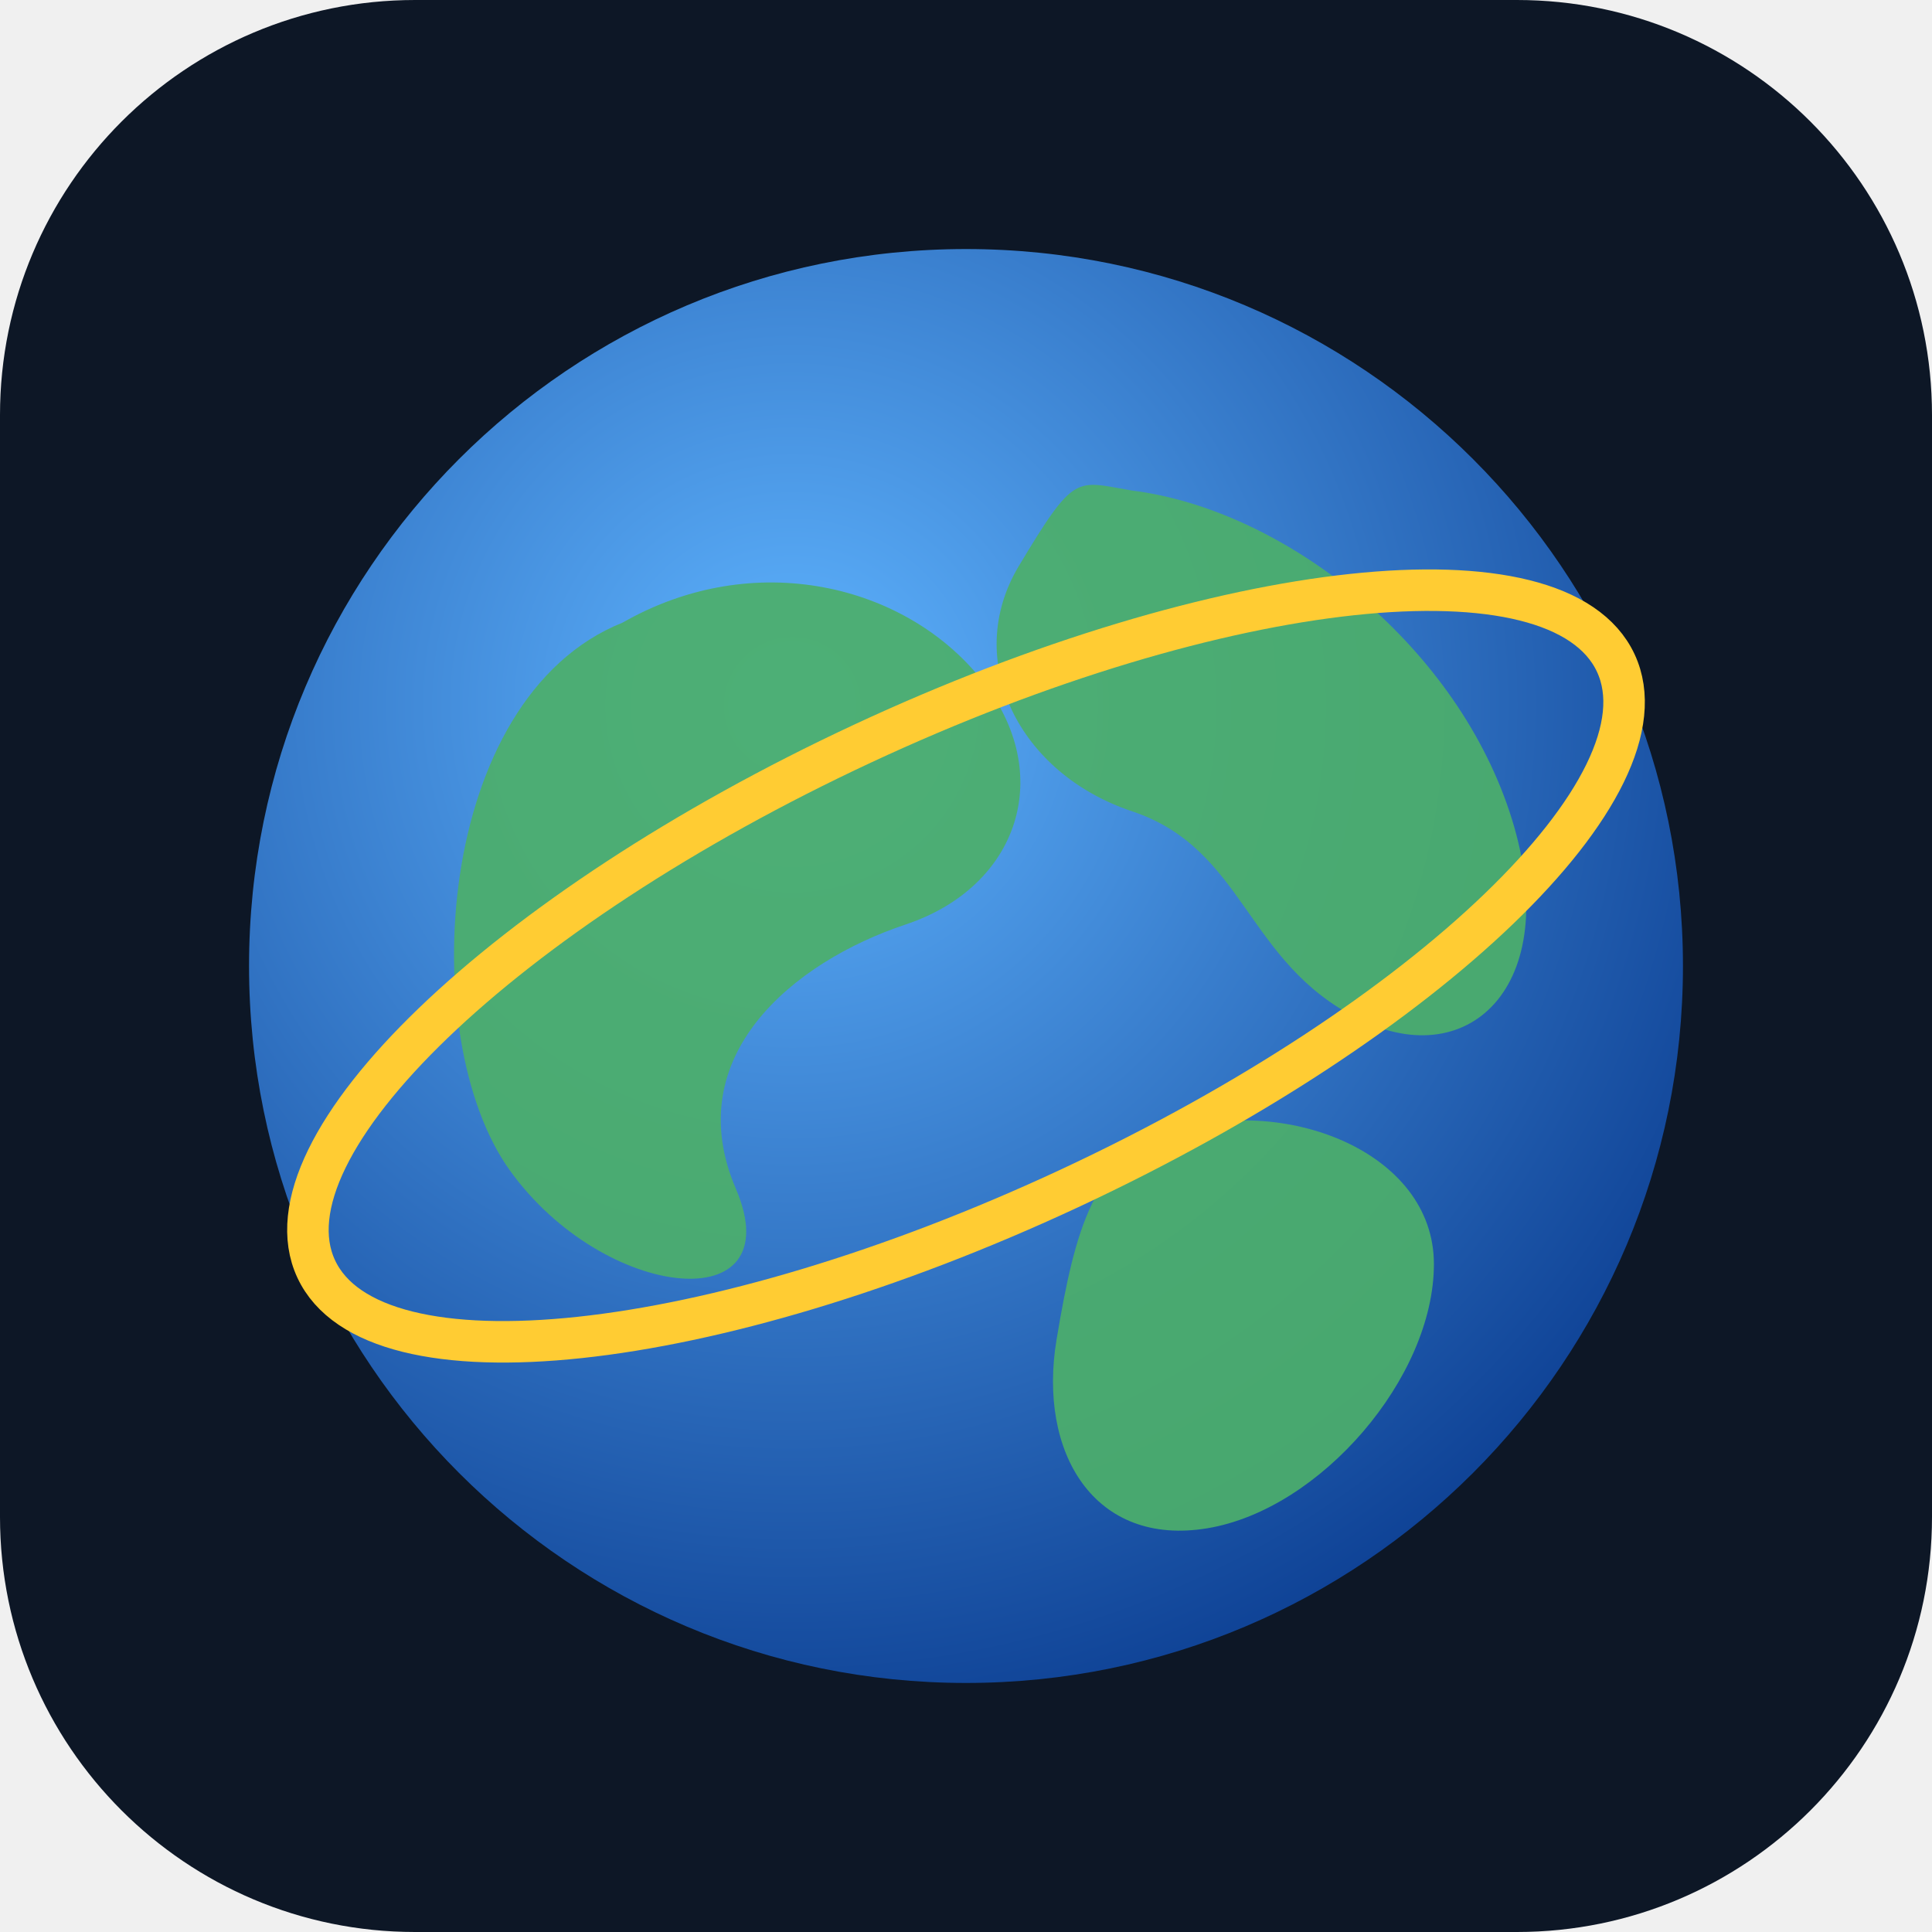
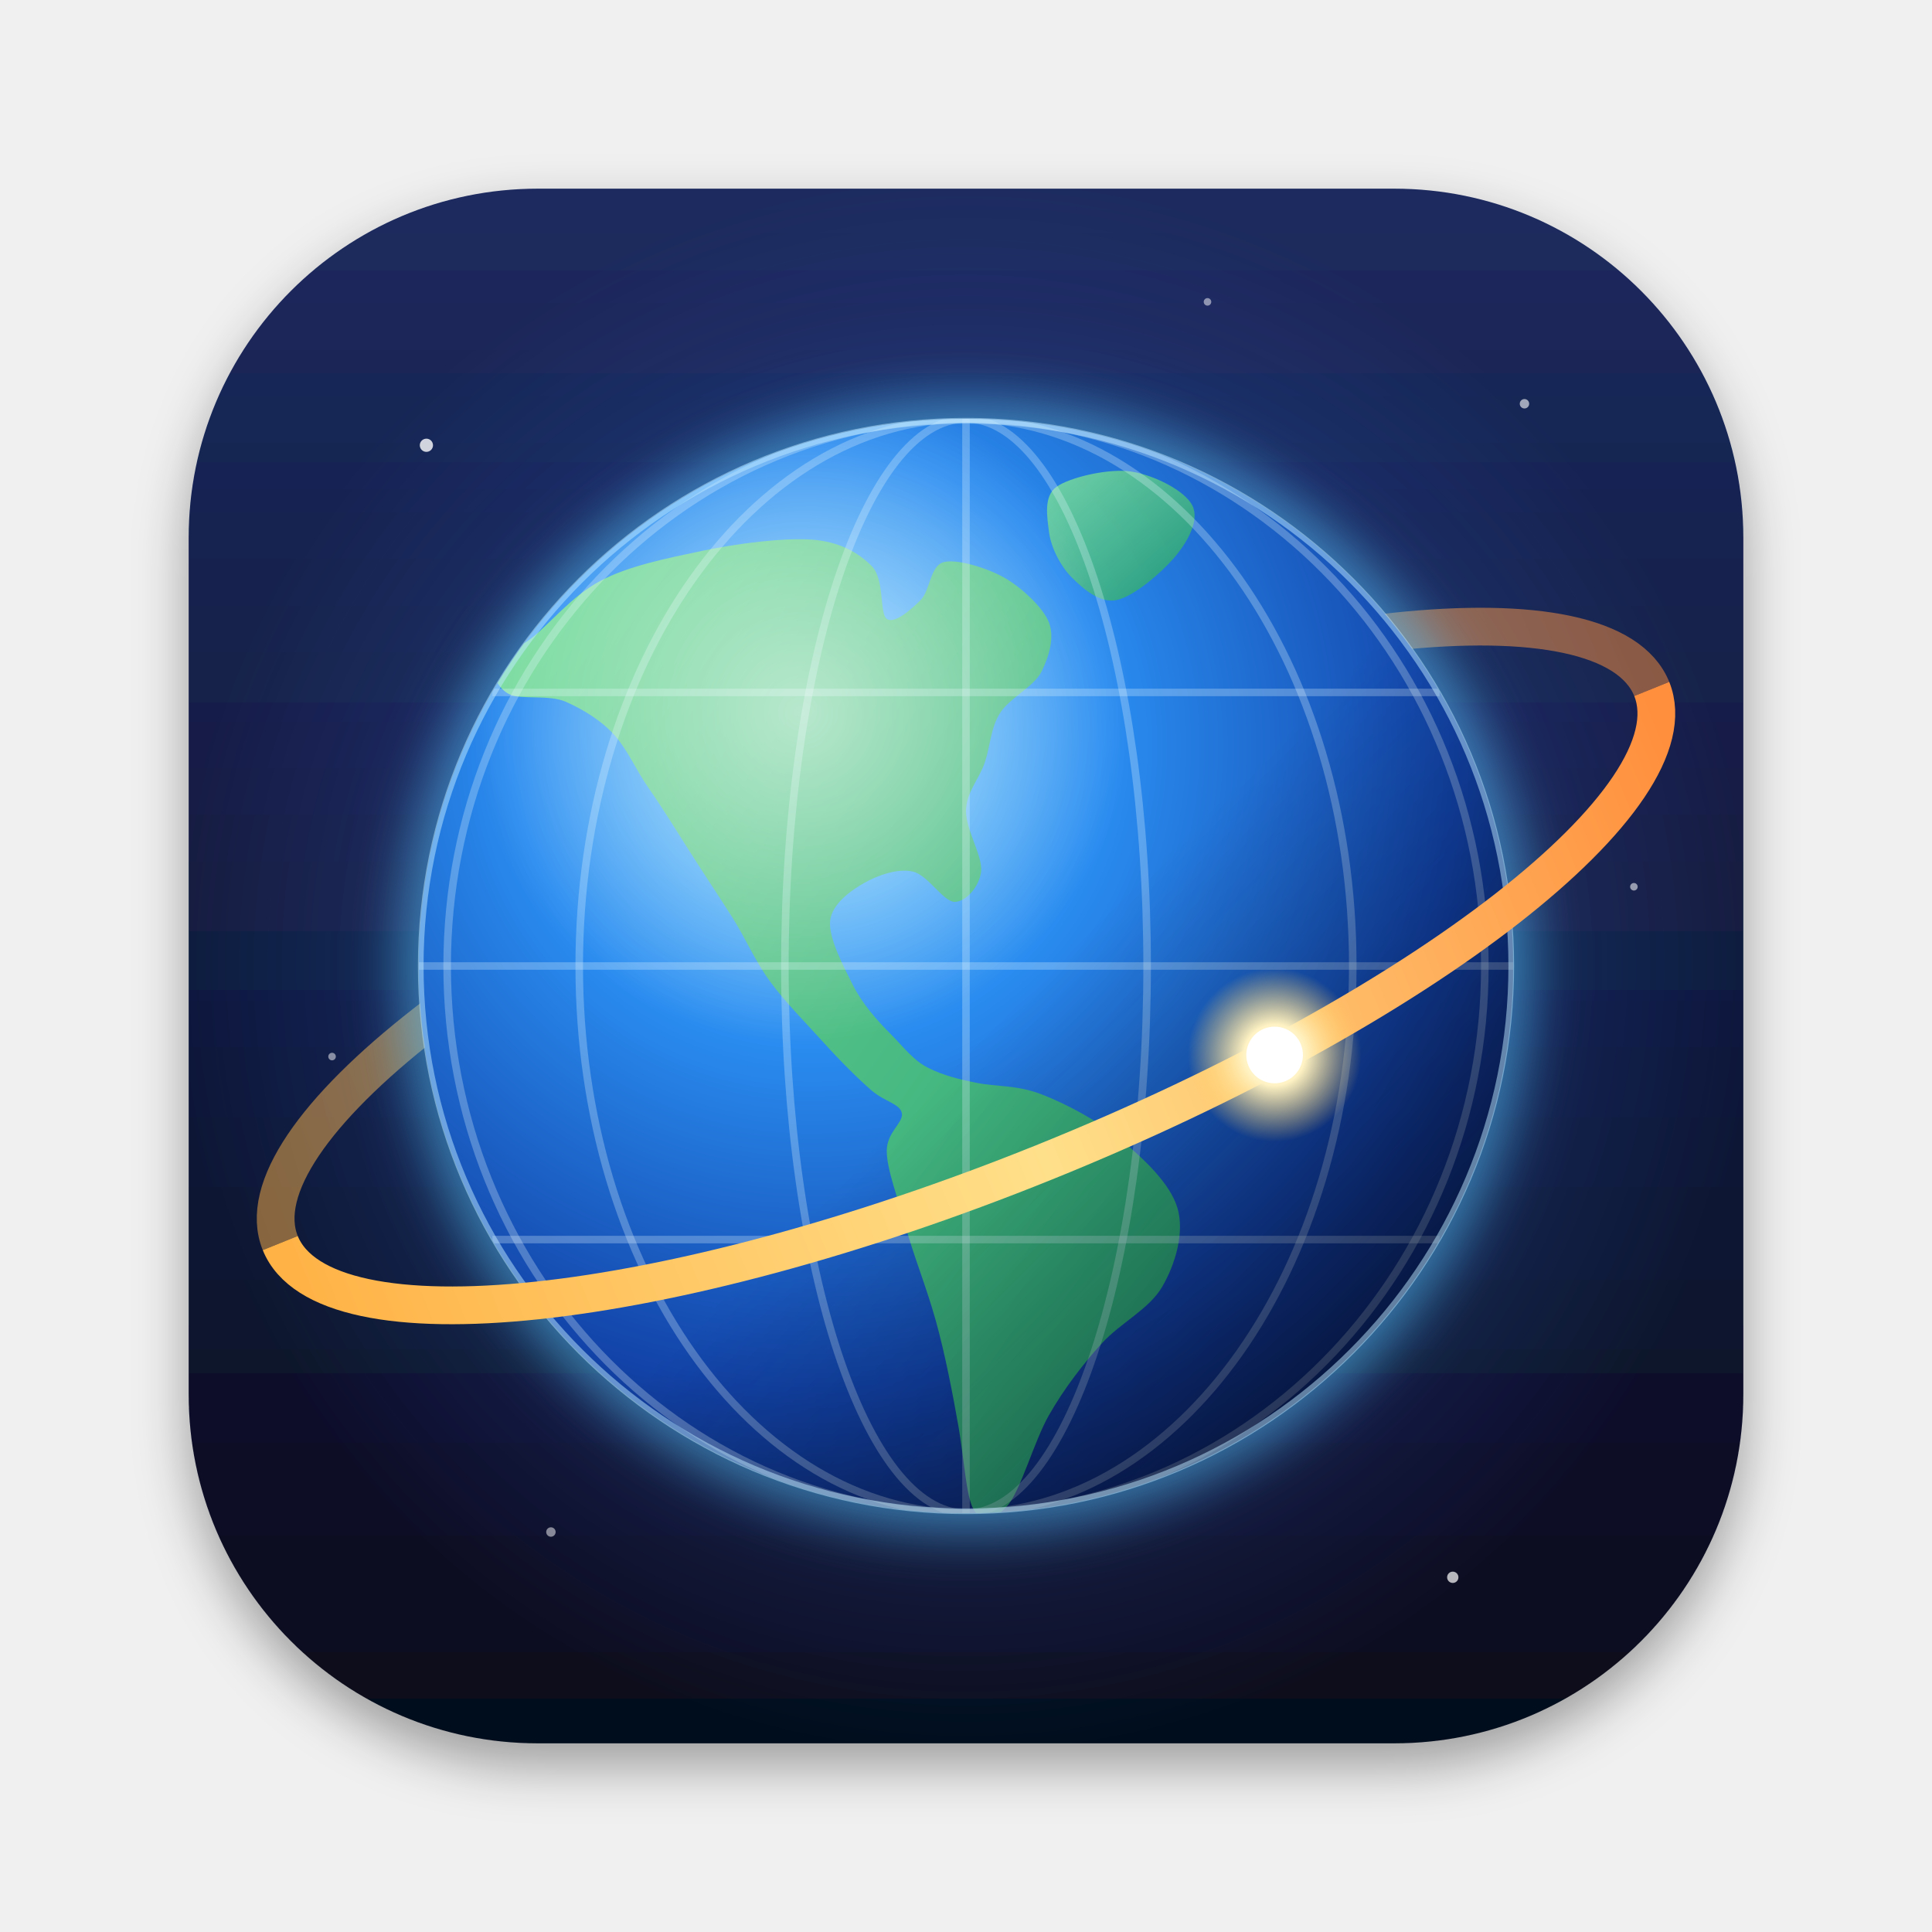
<svg xmlns="http://www.w3.org/2000/svg" viewBox="0 0 1024 1024">
  <defs>
-     <radialGradient id="sea" cx="38%" cy="32%" r="75%">
-       <stop offset="0" stop-color="#5fb4ff" />
-       <stop offset="1" stop-color="#0b3d91" />
+     <linearGradient id="space" x1="0" y1="0" x2="0" y2="1">
+       <stop offset="0" stop-color="#1c2a5e" />
+       <stop offset="1" stop-color="#060a1c" />
+     </linearGradient>
+     <radialGradient id="halo" cx="50%" cy="50%" r="50%">
+       <stop offset="0" stop-color="#3d7bff" stop-opacity="0.45" />
+       <stop offset="1" stop-color="#3d7bff" stop-opacity="0" />
    </radialGradient>
+     <filter id="tileShadow" x="-10%" y="-10%" width="120%" height="125%">
+       <feDropShadow dx="0" dy="12" stdDeviation="14" flood-color="#000" flood-opacity="0.35" />
+     </filter>
+     <clipPath id="tile">
+       <rect x="100" y="100" width="824" height="824" rx="185" />
+     </clipPath>
+     <radialGradient id="ocean" cx="36%" cy="30%" r="78%">
+       <stop offset="0" stop-color="#7fd8ff" />
+       <stop offset="0.35" stop-color="#2a8cf0" />
+       <stop offset="0.75" stop-color="#1243a8" />
+       <stop offset="1" stop-color="#0a1f5c" />
+     </radialGradient>
+     <linearGradient id="night" x1="0.25" y1="0.2" x2="0.95" y2="0.9">
+       <stop offset="0.45" stop-color="#020617" stop-opacity="0" />
+       <stop offset="1" stop-color="#020617" stop-opacity="0.6" />
+     </linearGradient>
+     <radialGradient id="shine" cx="35%" cy="27%" r="30%">
+       <stop offset="0" stop-color="#fff" stop-opacity="0.55" />
+       <stop offset="1" stop-color="#fff" stop-opacity="0" />
+     </radialGradient>
+     <linearGradient id="land" x1="0" y1="0" x2="1" y2="1">
+       <stop offset="0" stop-color="#7ee0a1" />
+       <stop offset="1" stop-color="#1f9d6b" />
+     </linearGradient>
+     <clipPath id="sphere">
+       <circle cx="512" cy="512" r="290" />
+     </clipPath>
+     <filter id="glow" x="-30%" y="-30%" width="160%" height="160%">
+       <feGaussianBlur stdDeviation="14" />
+     </filter>
+     <linearGradient id="ring" x1="0" y1="0" x2="1" y2="0">
+       <stop offset="0" stop-color="#ffb347" />
+       <stop offset="0.5" stop-color="#ffe08a" />
+       <stop offset="1" stop-color="#ff8f3d" />
+     </linearGradient>
+     <radialGradient id="sat" cx="50%" cy="50%" r="50%">
+       <stop offset="0" stop-color="#fff" />
+       <stop offset="0.35" stop-color="#fff3c4" />
+       <stop offset="1" stop-color="#ffcf5c" stop-opacity="0" />
+     </radialGradient>
+     <clipPath id="far">
+       <rect x="0" y="0" width="1024" height="512" />
+     </clipPath>
+     <clipPath id="near">
+       <rect x="0" y="512" width="1024" height="512" />
+     </clipPath>
  </defs>
-   <rect width="1024" height="1024" rx="220" fill="#0d1726" />
-   <circle cx="512" cy="512" r="380" fill="url(#sea)" />
-   <path d="M330 330c70-40 150-20 190 30s20 110-40 130-120 70-90 140-70 60-120-10-40-250 60-290zM600 260c80 10 170 80 200 170s-20 140-80 110-60-90-120-110-90-80-60-130 30-45 60-40zM620 600c60-20 140 10 140 70s-60 130-120 140-90-40-80-100 20-95 60-110z" fill="#4caf6a" opacity=".92" />
-   <ellipse cx="512" cy="512" rx="380" ry="130" fill="none" stroke="#ffcc33" stroke-width="22" transform="rotate(-25 512 512)" />
+   <g filter="url(#tileShadow)">
+     <rect x="100" y="100" width="824" height="824" rx="185" fill="url(#space)" />
+   </g>
+   <g clip-path="url(#tile)">
+     <circle cx="512" cy="512" r="420" fill="url(#halo)" />
+     <g fill="#fff">
+       <circle cx="226" cy="236" r="3.5" opacity="0.8" />
+       <circle cx="808" cy="214" r="2.5" opacity="0.6" />
+       <circle cx="292" cy="812" r="2.5" opacity="0.5" />
+       <circle cx="770" cy="836" r="3" opacity="0.7" />
+       <circle cx="176" cy="560" r="2" opacity="0.5" />
+       <circle cx="866" cy="470" r="2" opacity="0.55" />
+       <circle cx="640" cy="160" r="2" opacity="0.5" />
+     </g>
+     <g transform="rotate(-22 512 512)">
+       <ellipse cx="512" cy="512" rx="392" ry="112" fill="none" stroke="url(#ring)" stroke-width="20" opacity="0.5" clip-path="url(#far)" />
+     </g>
+     <circle cx="512" cy="512" r="300" fill="#58c6ff" opacity="0.55" filter="url(#glow)" />
+     <circle cx="512" cy="512" r="290" fill="url(#ocean)" />
+     <g clip-path="url(#sphere)">
+       <path d="M282 338C291 331 303 316 318 308C333 300 353 296 372 292C391 288 415 285 430 286C445 287 455 293 462 300C469 307 466 325 470 328C474 331 483 323 488 318C493 313 493 300 500 298C507 296 523 301 532 306C541 311 553 322 556 330C559 338 556 348 552 356C548 364 535 370 530 378C525 386 525 395 522 404C519 413 512 420 512 430C512 440 521 454 520 462C519 470 512 478 506 478C500 478 492 464 484 462C476 460 465 464 458 468C451 472 441 479 440 488C439 497 447 512 452 522C457 532 465 541 472 548C479 555 484 562 492 566C500 570 508 572 518 574C528 576 539 575 552 580C565 585 582 594 594 604C606 614 620 627 624 640C628 653 623 670 616 682C609 694 594 701 584 712C574 723 564 736 556 750C548 764 541 790 534 798C527 806 520 807 516 800C512 793 511 773 508 756C505 739 501 718 496 700C491 682 484 665 480 650C476 635 470 620 470 610C470 600 479 595 478 590C477 585 469 584 462 578C455 572 445 562 436 552C427 542 416 531 408 520C400 509 395 497 388 486C381 475 373 463 366 452C359 441 351 428 344 418C337 408 333 398 326 390C319 382 309 376 300 372C291 368 276 371 270 368C264 365 260 357 262 352C264 347 273 345 282 338Z" fill="url(#land)" />
+       <path d="M560 258C567 253 588 248 600 250C612 252 628 260 632 268C636 276 629 288 622 296C615 304 601 316 592 318C583 320 574 312 568 306C562 300 557 290 556 282C555 274 553 263 560 258Z" fill="url(#land)" opacity="0.85" />
+       <g fill="none" stroke="#e6f6ff" stroke-opacity="0.28" stroke-width="4">
+         <ellipse cx="512" cy="512" rx="96" ry="290" />
+         <ellipse cx="512" cy="512" rx="205" ry="290" />
+         <ellipse cx="512" cy="512" rx="275" ry="290" />
+         <line x1="512" y1="222" x2="512" y2="802" />
+         <line x1="222" y1="512" x2="802" y2="512" />
+         <line x1="261" y1="367" x2="763" y2="367" />
+         <line x1="261" y1="657" x2="763" y2="657" />
+       </g>
+       <circle cx="512" cy="512" r="290" fill="url(#night)" />
+       <circle cx="512" cy="512" r="290" fill="url(#shine)" />
+     </g>
+     <circle cx="512" cy="512" r="289" fill="none" stroke="#bfeaff" stroke-opacity="0.5" stroke-width="3" />
+     <g transform="rotate(-22 512 512)">
+       <ellipse cx="512" cy="512" rx="392" ry="112" fill="none" stroke="url(#ring)" stroke-width="20" clip-path="url(#near)" />
+       <circle cx="646" cy="617" r="46" fill="url(#sat)" />
+       <circle cx="646" cy="617" r="15" fill="#fff" />
+     </g>
+   </g>
</svg>
